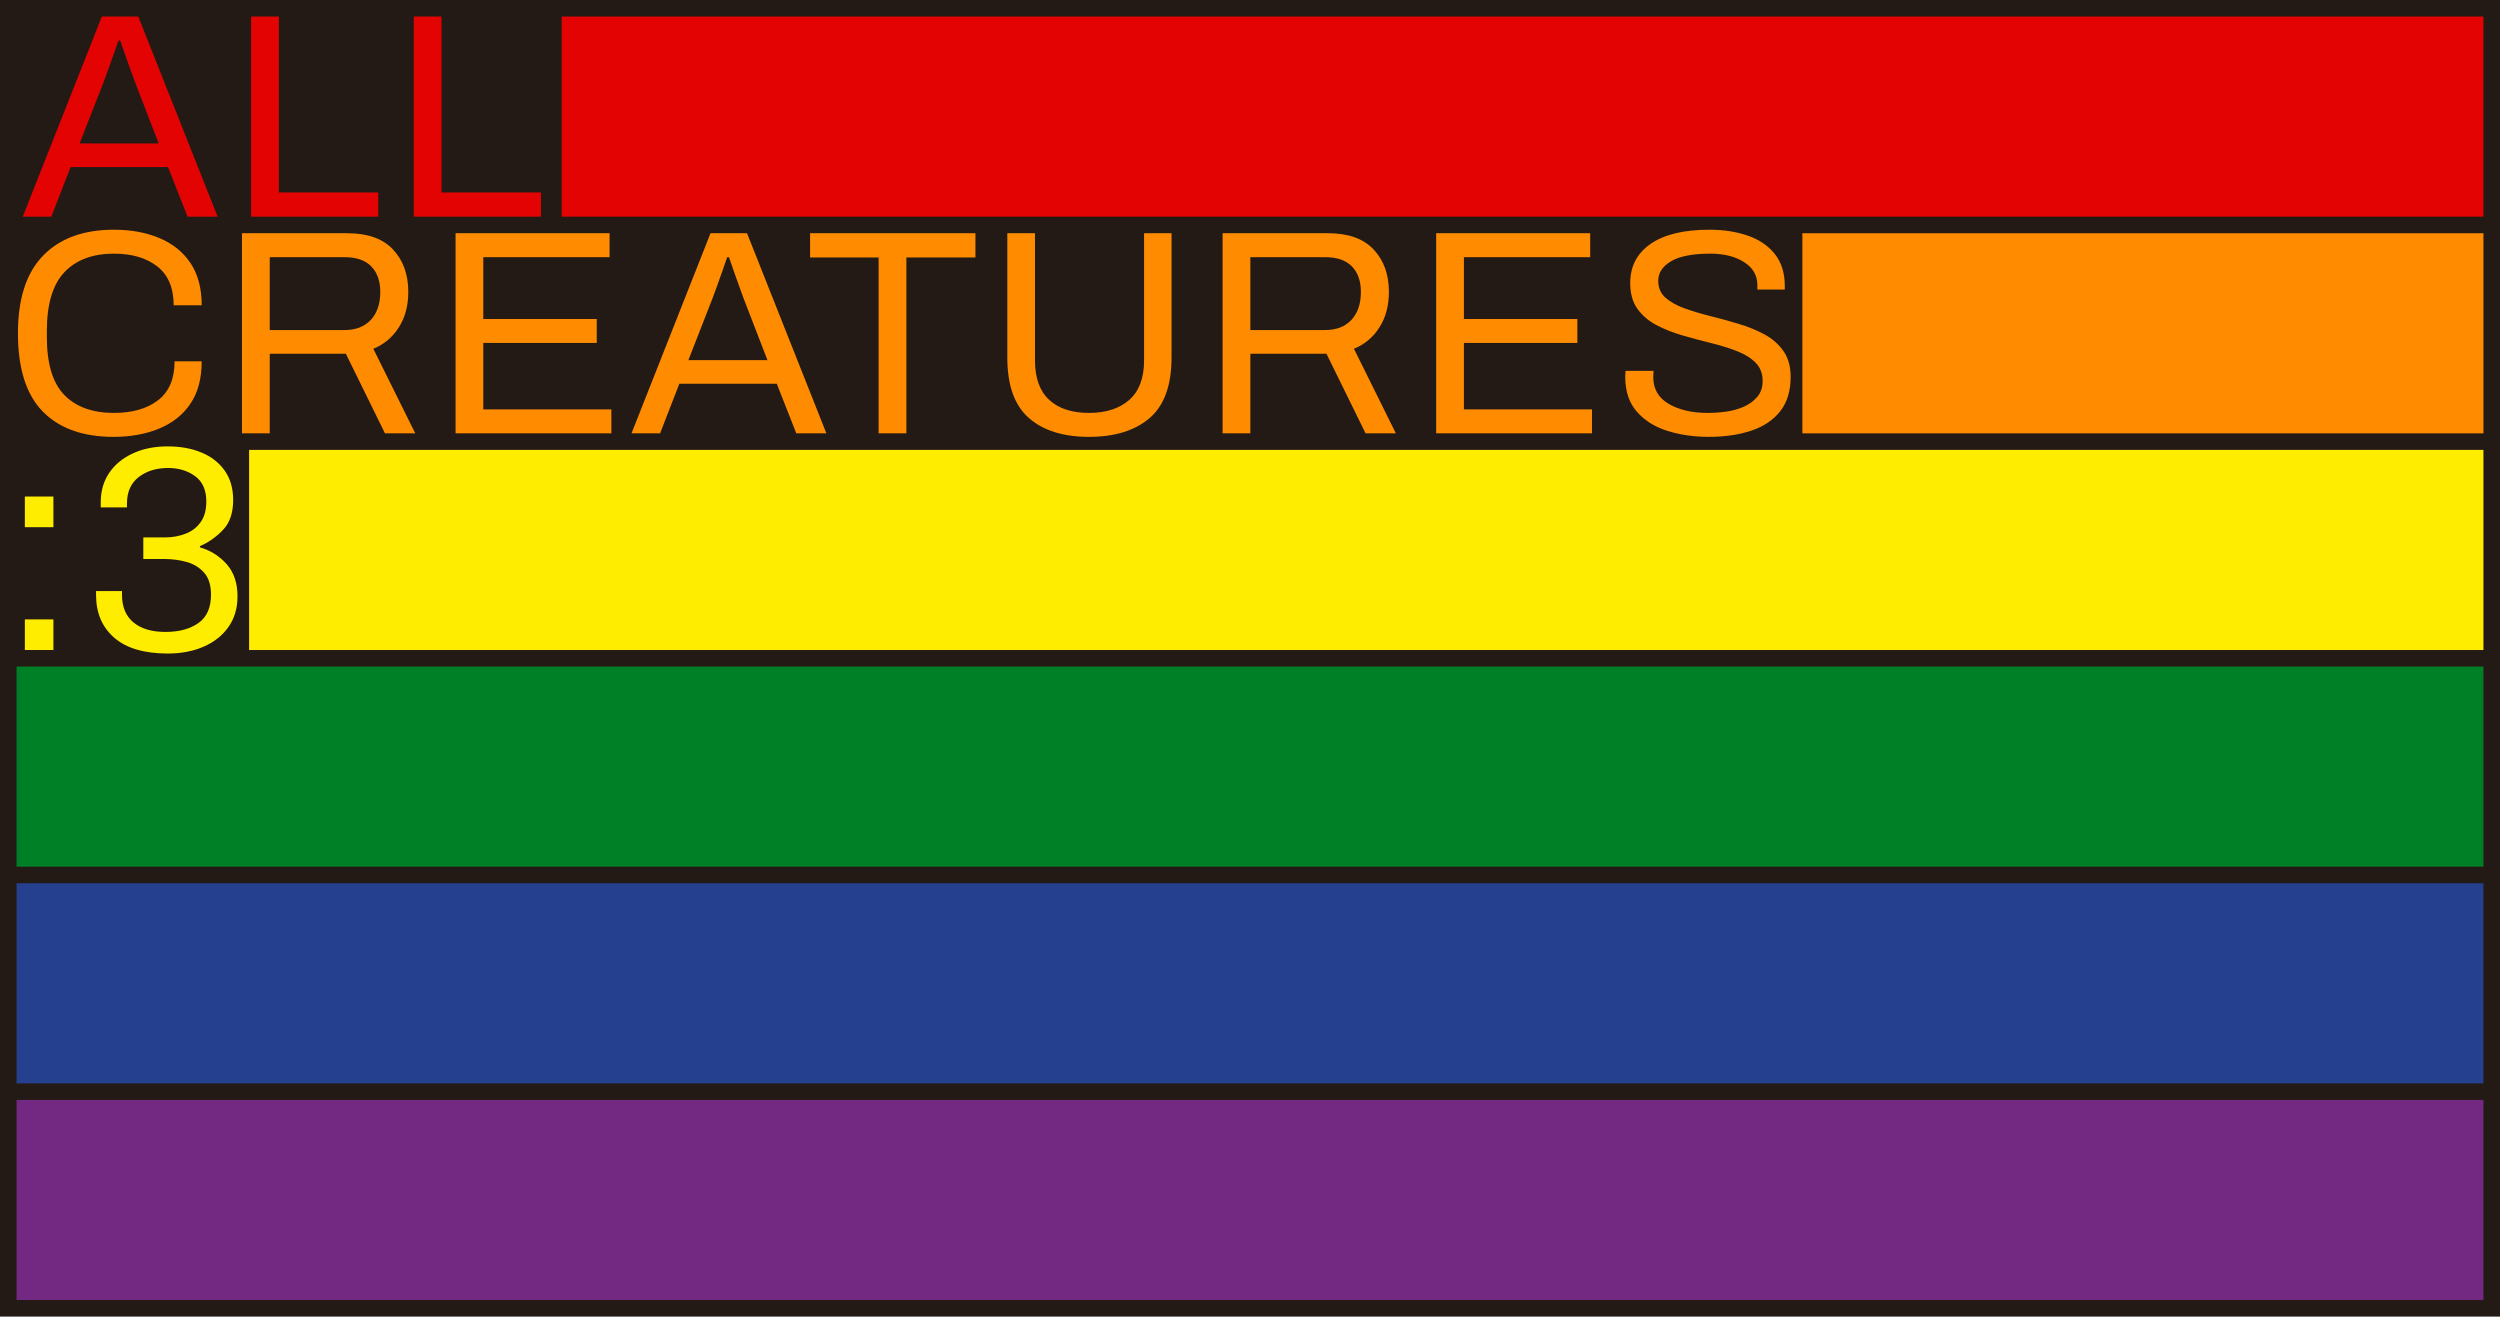
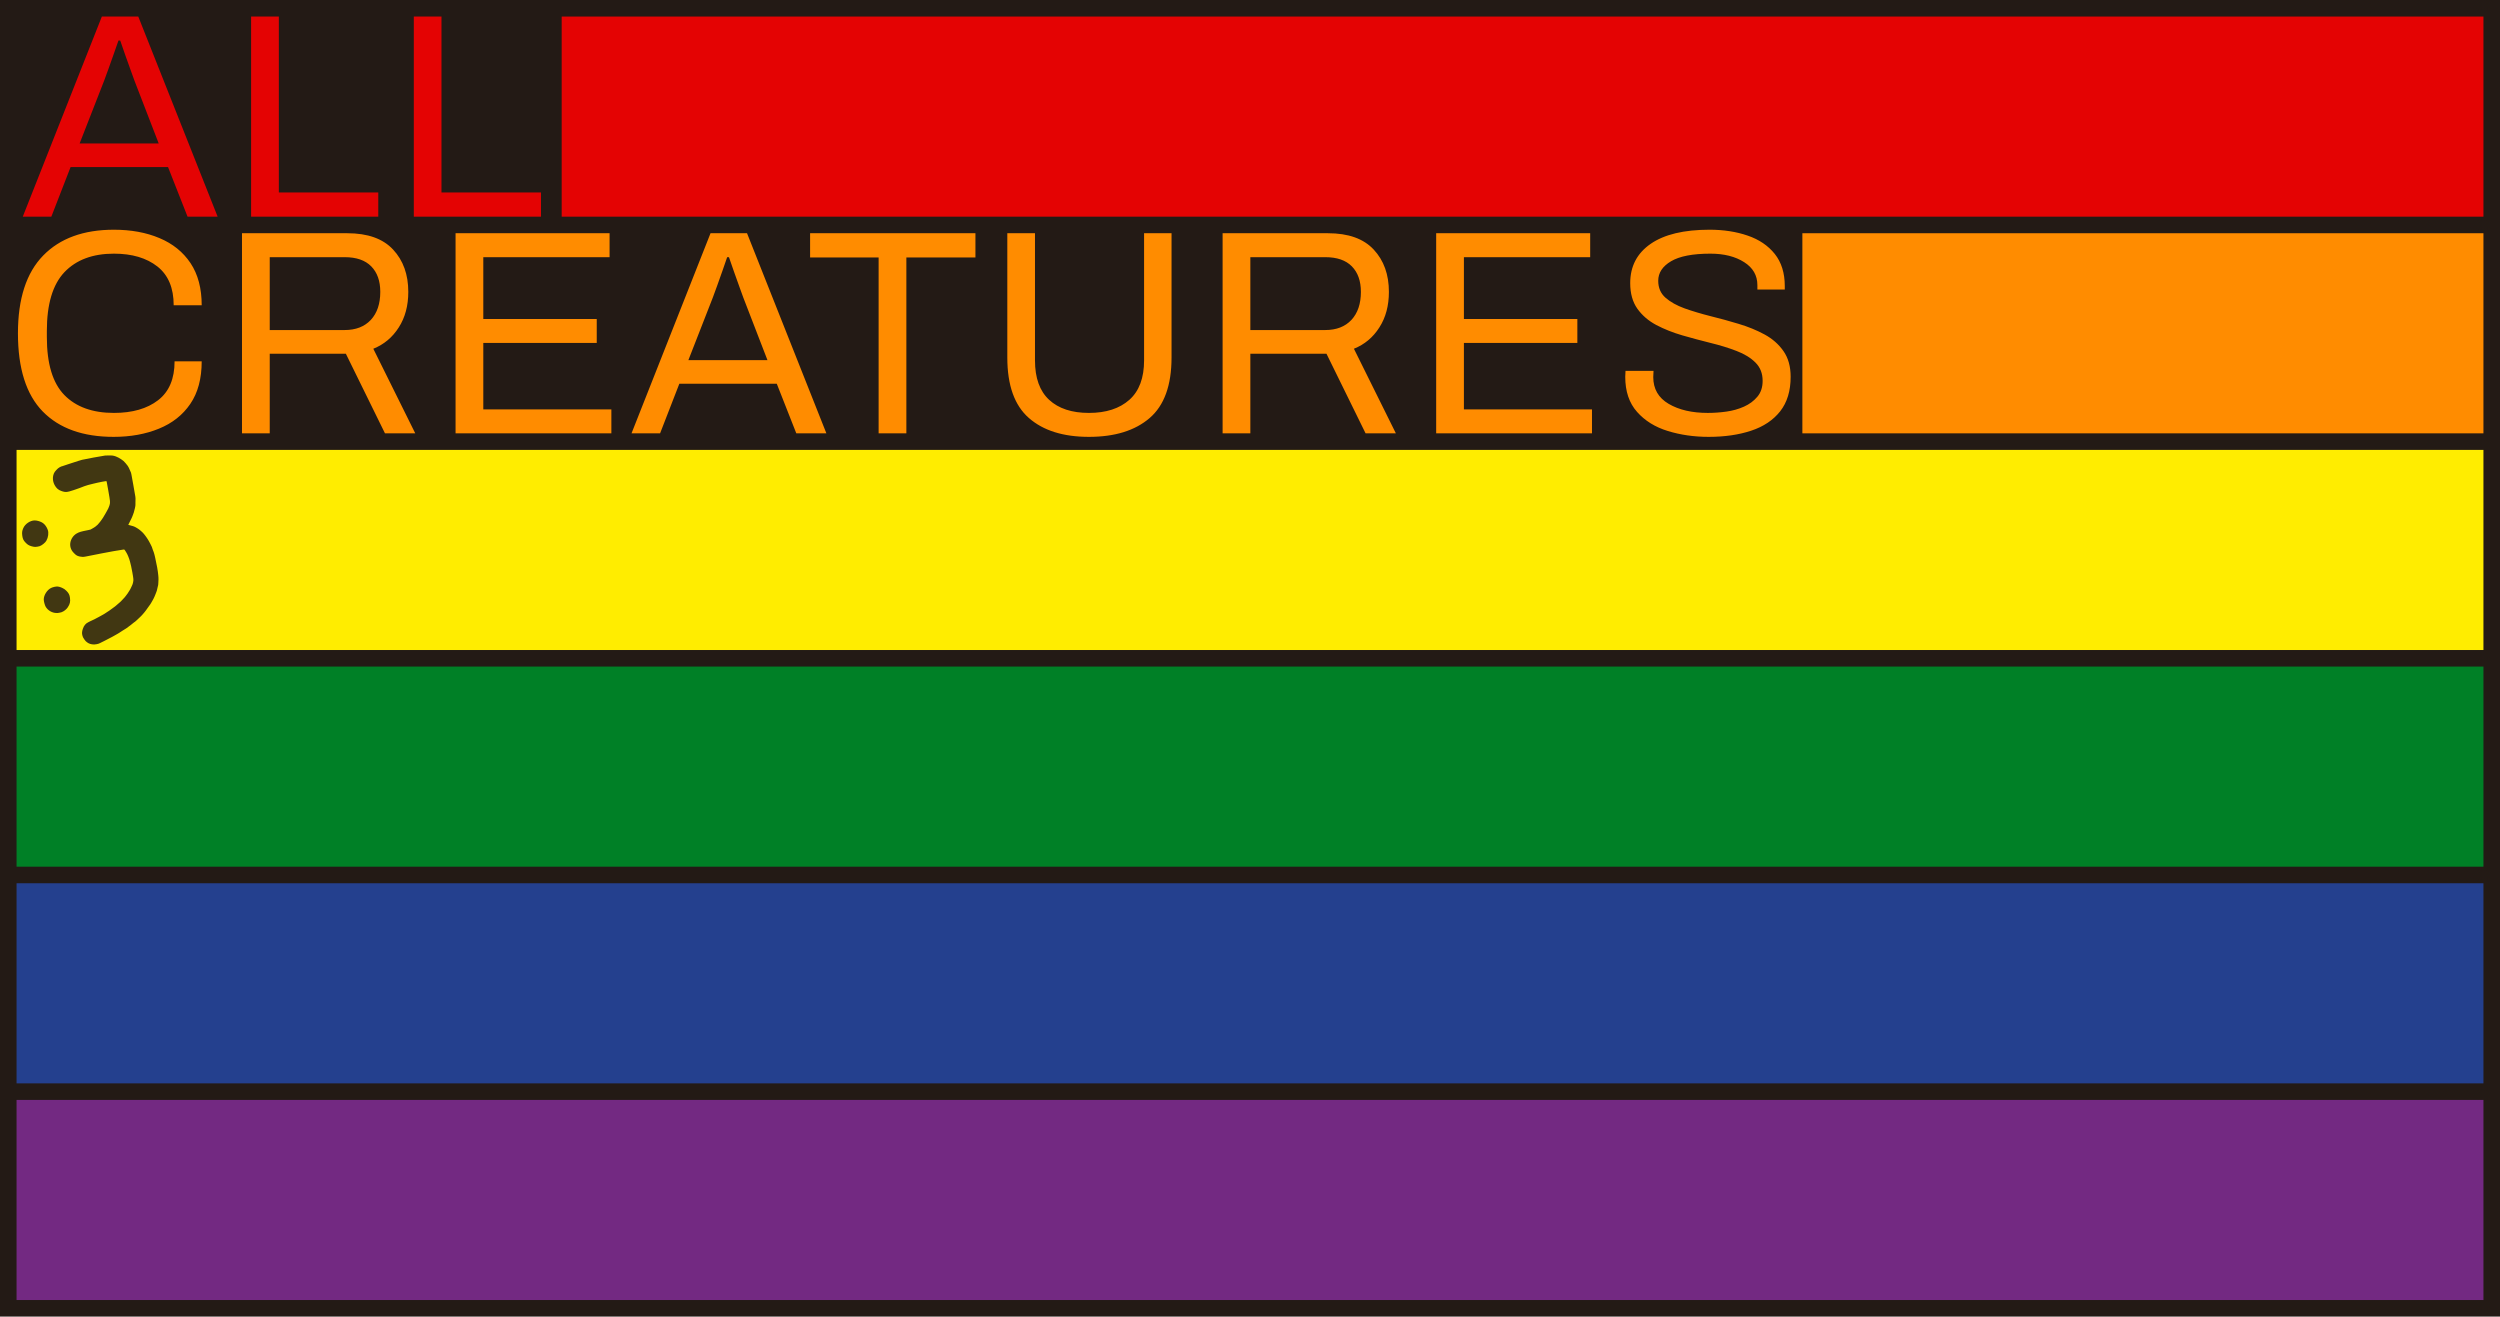
<svg xmlns="http://www.w3.org/2000/svg" viewBox="0 0 3623 1908" width="3623" height="1908">
  <style>.dark{fill:#231a15} .red{fill:#e40303} .orange{fill:#ff8c00} .yellow{fill:#ffed00} .green{fill:#008026} .blue{fill:#24408e} .pink{fill:#732982}</style>
  <rect class="dark" width="3623" height="1908" />
  <g transform="translate(24 24)">
    <rect class="red" x="790" y="0" width="2785" height="290" />
    <path class="red" transform="translate(0 290)" d="M9 0 123.6 -290H176.4L291.4 0H247.8L219.5 -71.9H78.3L50.4 0ZM91.4 -106.1H206L170.9 -197Q169.2 -202.1 165.4 -212.2Q161.6 -222.4 157.6 -234Q153.6 -245.6 150.2 -255.3H147.7Q144.7 -246.9 140.9 -235.9Q137.1 -224.9 133.3 -214.5Q129.5 -204.2 126.9 -197ZM339.9 0V-290H380.1V-35.1H524.2V0ZM575.7 0V-290H615.8V-35.1H760V0Z" />
    <rect class="orange" x="2588" y="314" width="987" height="290" />
    <path class="orange" transform="translate(0 604)" d="M140.7 5.1Q73.9 5.1 37.9 -31.7Q2 -68.5 2 -145Q2 -220.2 38.6 -257.7Q75.1 -295.1 141.1 -295.1Q178.3 -295.1 207 -283Q235.8 -271 252.1 -246.7Q268.3 -222.4 268.3 -185.6H227.7Q227.7 -223.2 204.1 -241.8Q180.4 -260.4 141.1 -260.4Q95 -260.4 69.4 -233.6Q43.9 -206.7 43.9 -148.4V-139.5Q43.9 -81.6 69.2 -55.6Q94.6 -29.6 141.1 -29.6Q181.2 -29.6 205.1 -48Q229 -66.4 229 -104.4H268.3Q268.3 -66.8 251.8 -42.7Q235.4 -18.6 206.4 -6.8Q177.4 5.1 140.7 5.1ZM326.7 0V-290H479.3Q523.7 -290 545.7 -266.3Q567.7 -242.7 567.7 -205Q567.7 -175 553.9 -153.5Q540.2 -131.9 517 -122.6L577.8 0H533.9L477.2 -115.4H366.9V0ZM366.9 -149.7H475.5Q499.6 -149.7 513.4 -164.4Q527.1 -179.2 527.1 -205Q527.1 -228.7 514 -242Q500.9 -255.3 475.5 -255.3H366.9ZM636.2 0V-290H859.4V-255.3H676.4V-165.7H840.8V-131H676.4V-34.7H862V0ZM891.2 0 1005.7 -290H1058.6L1173.6 0H1130L1101.7 -71.9H960.5L932.6 0ZM973.6 -106.1H1088.2L1053.1 -197Q1051.4 -202.1 1047.6 -212.2Q1043.8 -222.4 1039.8 -234Q1035.8 -245.6 1032.4 -255.3H1029.8Q1026.9 -246.9 1023.1 -235.9Q1019.3 -224.9 1015.5 -214.5Q1011.7 -204.2 1009.1 -197ZM1249.3 0V-254.9H1150V-290H1389.6V-254.9H1289.5V0ZM1554.1 5.1Q1498.3 5.1 1467.1 -22.2Q1435.8 -49.5 1435.8 -109.9V-290H1475.9V-105.7Q1475.9 -67.6 1496.4 -48.6Q1516.9 -29.6 1554.1 -29.6Q1591.3 -29.6 1612.7 -48.6Q1634 -67.6 1634 -105.7V-290H1673.8V-109.9Q1673.8 -49.5 1642.1 -22.2Q1610.4 5.1 1554.1 5.1ZM1747.8 0V-290H1900.4Q1944.8 -290 1966.8 -266.3Q1988.8 -242.7 1988.8 -205Q1988.8 -175 1975 -153.5Q1961.3 -131.9 1938.1 -122.6L1998.9 0H1955L1898.3 -115.4H1788V0ZM1788 -149.7H1896.6Q1920.7 -149.7 1934.5 -164.4Q1948.2 -179.2 1948.2 -205Q1948.2 -228.7 1935.1 -242Q1922 -255.3 1896.6 -255.3H1788ZM2057.3 0V-290H2280.5V-255.3H2097.5V-165.7H2261.9V-131H2097.5V-34.7H2283.1V0ZM2452.2 5.1Q2420.5 5.1 2393 -3.4Q2365.5 -11.8 2348.4 -31.1Q2331.3 -50.3 2331.3 -82Q2331.3 -84.1 2331.5 -86.2Q2331.7 -88.4 2331.7 -90.5H2372.3Q2372.3 -88.8 2372.1 -86.2Q2371.9 -83.7 2371.9 -81.6Q2371.9 -55.8 2394.3 -42.7Q2416.7 -29.6 2450.9 -29.6Q2464 -29.6 2477.8 -31.5Q2491.5 -33.4 2503.4 -38.7Q2515.2 -44 2522.8 -53.1Q2530.4 -62.1 2530.4 -76.1Q2530.4 -92.2 2520.1 -102.5Q2509.7 -112.9 2492.6 -119.4Q2475.5 -126 2455 -131Q2434.5 -136.1 2414 -142Q2393.4 -148 2376.3 -157Q2359.2 -166.1 2348.8 -180.7Q2338.5 -195.3 2338.5 -217.7Q2338.5 -254.1 2368.1 -274.6Q2397.7 -295.1 2453.5 -295.1Q2483.9 -295.1 2508.6 -286.6Q2533.4 -278.2 2548 -260Q2562.5 -241.8 2562.5 -213.5V-208.4H2522.8V-214.8Q2522.8 -235.9 2503.6 -248.1Q2484.3 -260.4 2454.7 -260.4Q2416.3 -260.4 2397.7 -249.4Q2379.1 -238.4 2379.1 -221.1Q2379.1 -205.9 2389.6 -196.6Q2400.2 -187.3 2417.3 -181.1Q2434.5 -175 2454.7 -169.9Q2475 -164.9 2495.5 -158.7Q2516 -152.6 2533.2 -143.3Q2550.3 -134 2560.6 -119.2Q2571 -104.4 2571 -82Q2571 -51.2 2555.8 -31.9Q2540.6 -12.7 2513.7 -3.8Q2486.9 5.1 2452.2 5.1Z" />
-     <rect class="yellow" x="337" y="628" width="3238" height="290" />
-     <path class="yellow" transform="translate(0 918)" d="M12 -178V-222.4H53.4V-178ZM12 0V-44.4H53.4V0ZM219.2 5.1Q168 5.1 141.6 -17.8Q115.2 -40.6 115.2 -79.9V-85.4H152.8V-79.9Q152.8 -53.7 169.5 -39.9Q186.2 -26.2 215.8 -26.2Q245.4 -26.2 263.6 -39.1Q281.8 -52 281.8 -80.3Q281.8 -100.6 272 -111.8Q262.3 -123 246.9 -127.5Q231.4 -131.9 214.1 -131.9H183.7V-163.2H215.4Q231 -163.2 244.8 -168.5Q258.5 -173.7 266.7 -185.2Q275 -196.6 275 -215.2Q275 -240.1 258.7 -252Q242.4 -263.8 219.6 -263.8Q194.2 -263.8 177.1 -250.7Q160 -237.6 160 -212.2V-206.7H122V-214.3Q122 -238.4 134.2 -256.6Q146.5 -274.8 168.5 -284.9Q190.4 -295.1 218.8 -295.1Q246.7 -295.1 268 -286.2Q289.4 -277.3 301.6 -260Q313.9 -242.7 313.9 -217.3Q313.9 -189.4 299.1 -174Q284.3 -158.5 265.7 -150.5V-148.8Q288.9 -142 304.6 -124.3Q320.2 -106.5 320.2 -77.8Q320.2 -52 307.1 -33.4Q294 -14.8 271.2 -4.9Q248.4 5.1 219.2 5.1Z" />
+     <rect class="yellow" y="628" width="3575" height="290" />
+     <g opacity="0.86">
+       <path class="dark" transform="matrix(0.5228 -0.09218 0.09218 0.5228 -209.5776 652.0658)" d="M513.38 583.89C504.90 582.25 499.76 579.62 494.80 574.38C492.27 571.71 491.41 570.39 488.99 565.45C486.48 560.32 485.76 557.72 485.58 553.12C485.34 547.35 486.42 543.20 489.83 536.75C494.31 528.28 500.16 523.25 508.04 521.13C509.32 520.78 511.73 520.05 513.38 519.50C515.02 518.96 518.34 518.07 520.75 517.52C523.16 516.98 525.84 516.24 526.72 515.87C527.60 515.51 529.79 514.79 531.60 514.26C533.40 513.73 535.83 512.96 537.00 512.54C538.17 512.13 541.54 511.00 544.50 510.03C547.46 509.07 550.51 508.00 551.27 507.66C552.04 507.32 553.72 506.71 555.02 506.29C557.18 505.60 559.37 504.66 566.75 501.26C568.19 500.60 569.64 499.97 569.96 499.88C570.54 499.70 578.20 495.95 582.77 493.60C584.08 492.93 585.94 492.02 586.90 491.58C587.86 491.14 589.66 490.11 590.91 489.29C592.15 488.46 594.34 487.15 595.77 486.36C600.30 483.89 602.35 482.68 603.38 481.86C603.92 481.42 605.22 480.52 606.25 479.87C608.65 478.35 616.43 472.51 617.25 471.62C617.59 471.24 618.94 470.06 620.25 468.99C623.82 466.07 629.76 460.08 633.18 455.96C634.85 453.95 636.34 452.22 636.49 452.13C636.99 451.82 639.66 448.12 640.59 446.44C641.10 445.51 642.18 443.92 643.00 442.90C644.61 440.87 645.68 438.89 647.11 435.30C649.68 428.85 649.86 427.10 649.87 409.25C649.87 400.49 649.76 394.24 649.54 391.12C649.35 388.51 649.11 384.63 649.01 382.50C648.90 380.37 648.68 377.61 648.52 376.38C648.36 375.14 648.05 372.61 647.84 370.75C647.62 368.89 647.07 365.91 646.61 364.12C646.14 362.34 645.66 360.20 645.53 359.38C645.40 358.55 644.88 356.75 644.38 355.38C643.87 354.00 643.14 351.98 642.76 350.88C642.37 349.77 641.45 347.50 640.71 345.83C639.38 342.78 639.38 342.78 637.62 342.47C635.11 342.03 584.99 342.01 577.38 342.44C571.45 342.78 542.02 343.38 532.00 343.37C525.88 343.36 525.88 343.36 522.09 342.44C513.03 340.23 507.30 336.60 503.54 330.68C503.04 329.89 502.10 328.51 501.46 327.62C495.52 319.35 493.89 308.63 497.14 299.23C500.72 288.89 508.92 280.50 518.85 277.02C526.26 274.42 530.97 273.88 549.50 273.52C558.46 273.34 557.60 273.48 562.75 271.37C564.19 270.78 566.11 270.07 567.00 269.80C567.89 269.52 569.14 269.01 569.76 268.65C570.39 268.30 571.72 267.67 572.72 267.26C576.26 265.80 581.80 261.87 586.12 257.75C587.50 256.44 589.08 255.01 589.63 254.58C592.17 252.60 601.07 242.90 605.00 237.83C606.68 235.66 608.65 233.26 609.37 232.50C613.24 228.44 618.55 220.81 620.37 216.72C623.98 208.60 623.96 208.78 624.01 176.81C624.05 151.35 624.02 150.60 623.03 150.20C622.28 149.90 601.21 150.16 597.25 150.51C595.94 150.62 592.29 150.84 589.12 150.99C585.96 151.14 583.21 151.32 583.00 151.40C582.79 151.48 580.43 151.64 577.75 151.75C575.07 151.87 572.34 152.09 571.68 152.24C569.82 152.66 564.11 153.46 561.75 153.63C560.58 153.72 558.50 154.11 557.12 154.51C554.28 155.32 553.30 155.52 548.25 156.26C546.26 156.55 543.22 157.05 541.50 157.38C539.78 157.70 537.08 158.15 535.50 158.36C533.92 158.58 531.67 158.93 530.50 159.13C522.12 160.61 514.26 161.13 509.95 160.51C507.32 160.14 503.88 159.00 501.62 157.76C500.66 157.24 498.81 156.22 497.50 155.51C489.89 151.34 485.37 145.67 482.27 136.38C477.34 121.59 481.89 105.19 493.02 97.62C493.63 97.21 494.99 96.20 496.05 95.37C500.41 91.95 507.78 89.25 512.72 89.25C514.43 89.25 524.95 87.67 528.62 86.86C530.16 86.52 536.73 85.59 542.75 84.87C545.78 84.51 548.68 84.09 556.62 82.89C558.00 82.69 560.59 82.40 562.38 82.25C564.16 82.10 566.64 81.80 567.88 81.58C570.63 81.10 627.90 80.63 632.50 81.05C635.40 81.31 643.53 82.66 648.00 83.62C653.72 84.85 658.72 87.07 663.10 90.34C664.41 91.32 666.30 92.63 667.30 93.25C669.37 94.53 677.21 102.05 678.95 104.42C681.98 108.54 685.18 113.93 688.01 119.65C689.41 122.49 690.54 126.49 693.18 137.88C693.88 140.88 693.88 140.88 693.94 174.36C694.01 209.82 694.06 207.90 692.91 213.75C692.70 214.78 692.37 216.53 692.15 217.62C691.94 218.72 691.60 220.42 691.39 221.40C691.18 222.38 690.83 224.40 690.60 225.90C690.10 229.29 689.40 231.57 687.32 236.50C683.71 245.09 680.79 250.84 677.37 256.07C676.55 257.34 675.41 259.16 674.83 260.12C674.26 261.09 673.13 262.67 672.31 263.64C671.50 264.61 670.53 265.90 670.17 266.51C669.82 267.13 668.59 268.81 667.45 270.25C666.31 271.69 665.05 273.38 664.65 274.00C664.25 274.62 663.38 275.83 662.71 276.68C662.05 277.54 661.50 278.33 661.51 278.43C661.51 278.54 662.94 279.17 664.69 279.85C670.87 282.22 677.53 285.97 680.65 288.82C681.60 289.68 683.12 290.98 684.04 291.70C688.74 295.39 697.29 306.02 699.92 311.44C700.67 312.99 701.73 315.01 702.26 315.92C702.79 316.84 703.70 318.72 704.28 320.10C704.85 321.49 706.03 324.15 706.91 326.02C707.78 327.89 708.76 330.43 709.09 331.67C709.42 332.91 710.20 335.26 710.81 336.90C711.43 338.53 712.13 340.72 712.37 341.75C712.61 342.78 713.06 344.36 713.37 345.25C714.19 347.60 714.69 349.99 715.00 353.12C715.15 354.64 715.44 356.44 715.63 357.12C715.83 357.81 716.11 359.22 716.26 360.25C716.41 361.28 716.76 363.19 717.04 364.50C717.32 365.82 717.64 368.65 717.75 370.88C717.87 373.07 718.09 377.07 718.24 379.75C719.19 397.09 719.20 417.34 718.27 427.33C718.12 428.87 717.89 431.53 717.75 433.25C717.48 436.50 716.34 442.60 715.48 445.37C715.21 446.25 714.77 448.21 714.49 449.72C713.89 453.08 713.14 455.23 711.20 459.09C710.38 460.73 709.39 463.07 708.98 464.30C708.16 466.82 706.13 470.92 704.91 472.55C704.46 473.14 703.56 474.63 702.91 475.85C702.27 477.08 701.20 478.82 700.54 479.73C699.88 480.63 698.84 482.25 698.24 483.33C697.64 484.41 696.18 486.48 695.01 487.94C693.83 489.39 692.55 491.05 692.16 491.61C691.23 492.92 689.23 495.35 686.94 497.92C685.94 499.04 684.09 501.12 682.83 502.54C680.35 505.34 669.74 515.69 667.50 517.49C666.74 518.10 665.06 519.62 663.75 520.87C662.44 522.12 660.08 524.07 658.50 525.22C656.92 526.36 654.84 527.97 653.88 528.79C652.91 529.62 651.29 530.76 650.27 531.32C649.26 531.88 647.29 533.19 645.90 534.23C644.51 535.27 642.64 536.51 641.75 536.98C640.85 537.46 639.18 538.52 638.03 539.34C635.79 540.93 632.17 542.90 630.12 543.65C629.44 543.90 628.14 544.60 627.25 545.20C626.36 545.80 624.34 546.92 622.76 547.69C621.19 548.45 619.50 549.35 619.01 549.69C617.78 550.54 610.62 554.11 608.35 555.01C607.32 555.42 605.93 556.03 605.27 556.37C604.60 556.70 602.77 557.42 601.20 557.96C599.62 558.51 597.55 559.34 596.60 559.82C595.65 560.30 593.90 561.03 592.72 561.45C591.53 561.87 589.52 562.74 588.24 563.38C586.97 564.02 584.57 564.99 582.90 565.54C581.24 566.08 578.64 567.02 577.12 567.63C572.07 569.66 568.17 571.02 565.01 571.87C563.28 572.33 558.67 573.79 554.75 575.10C550.83 576.42 546.73 577.70 545.62 577.97C544.52 578.23 542.50 578.85 541.13 579.36C538.43 580.36 535.77 581.14 529.00 582.92C524.65 584.06 524.60 584.07 519.88 584.15C516.59 584.21 514.59 584.13 513.38 583.89ZM430.25 481.86C430.04 481.82 428.69 481.60 427.25 481.37C415.28 479.50 404.22 470.18 400.41 458.74C398.86 454.08 398.05 443.65 398.87 438.94C400.90 427.31 412.42 414.71 424.03 411.40C429.46 409.85 438.17 409.54 442.60 410.72C444.79 411.31 449.13 413.29 450.95 414.54C451.60 414.98 453.31 416.13 454.75 417.10C458.08 419.33 460.78 422.04 463.60 426.00C468.95 433.49 470.49 438.35 470.14 446.74C469.69 457.61 467.17 463.58 459.75 471.34C454.80 476.50 447.43 480.44 440.52 481.60C438.44 481.95 431.50 482.13 430.25 481.86ZM401.15 293.60C398.27 293.08 395.07 291.94 391.38 290.13C384.60 286.81 381.31 283.94 377.17 277.79C372.24 270.45 371.04 266.29 371.34 257.69C371.66 248.83 373.04 244.33 377.56 237.48C384.52 226.93 400.00 220.01 411.99 222.11C418.90 223.31 428.45 228.33 433.02 233.15C437.84 238.24 441.20 245.34 442.63 253.47C444.19 262.28 440.54 273.95 433.63 282.32C429.84 286.91 419.80 292.50 413.32 293.63C410.60 294.10 403.85 294.09 401.15 293.60Z" />
+     </g>
    <rect class="green" y="942" width="3575" height="290" />
    <rect class="blue" y="1256" width="3575" height="290" />
    <rect class="pink" y="1570" width="3575" height="290" />
  </g>
</svg>
